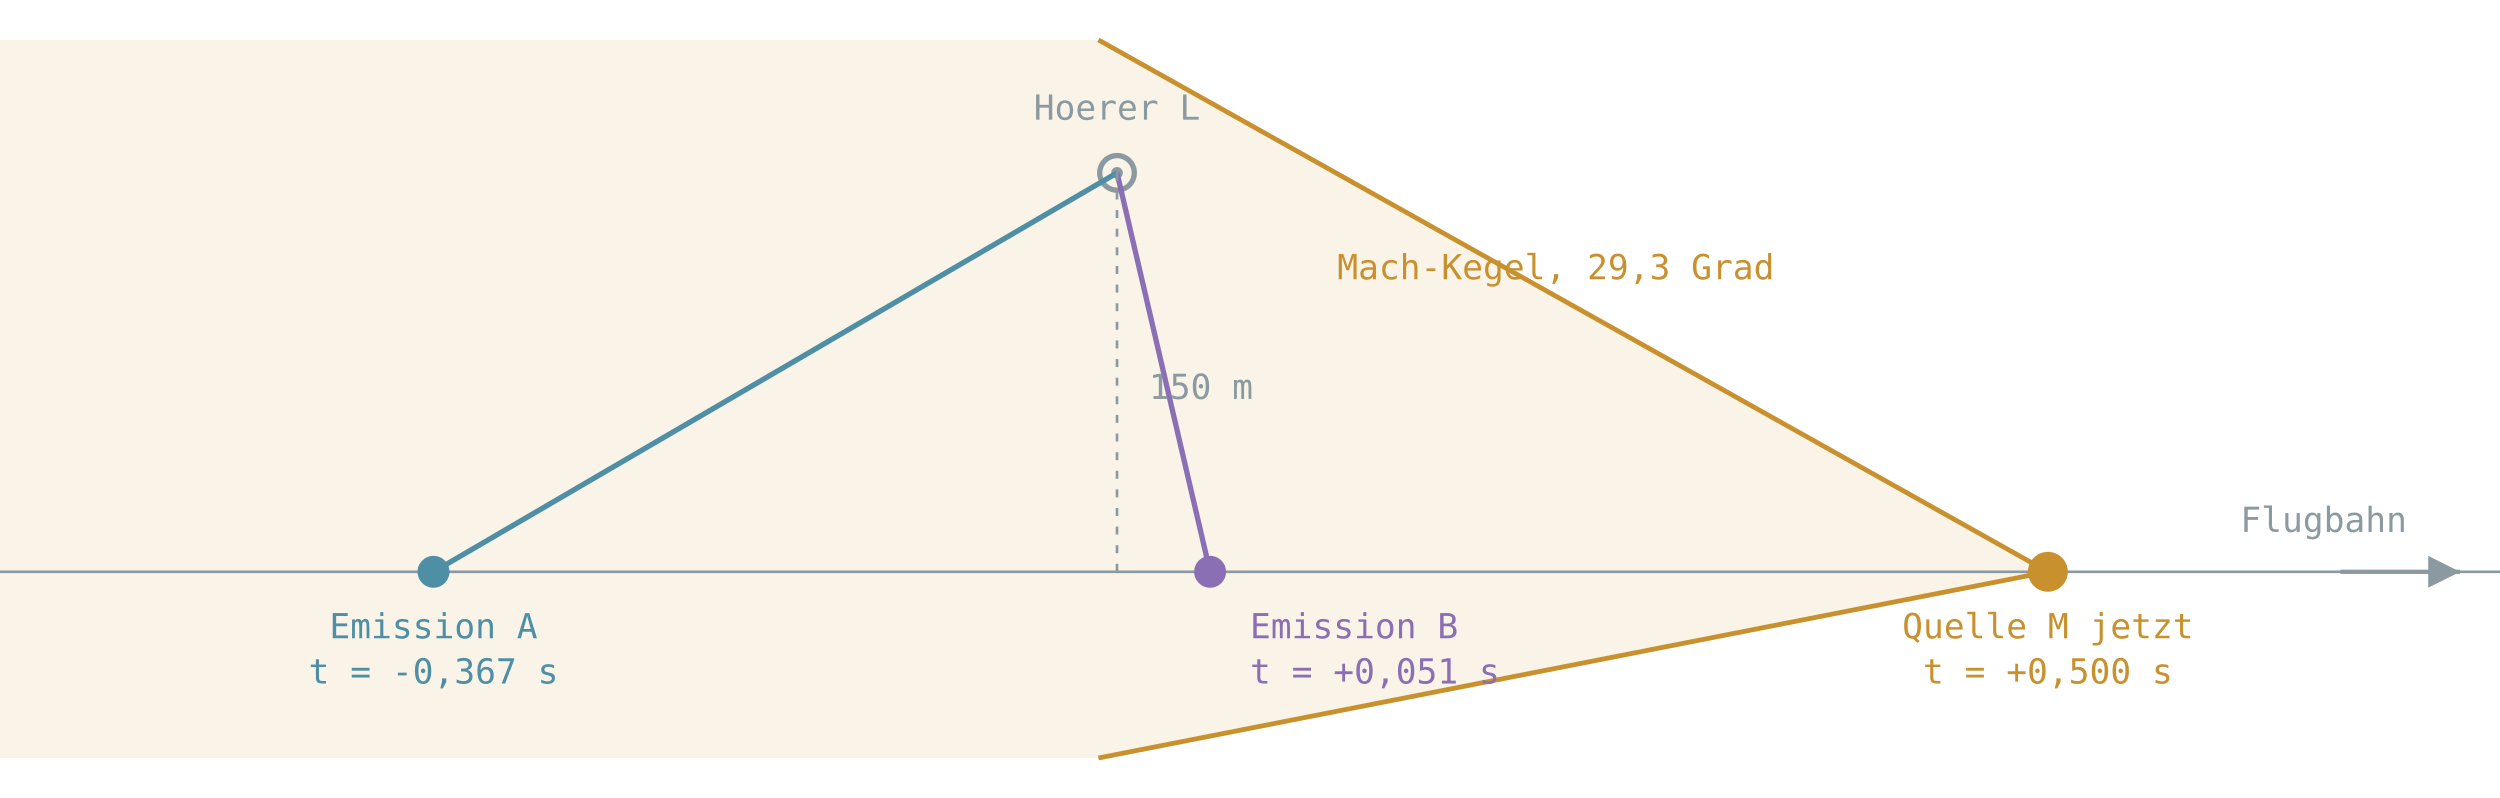
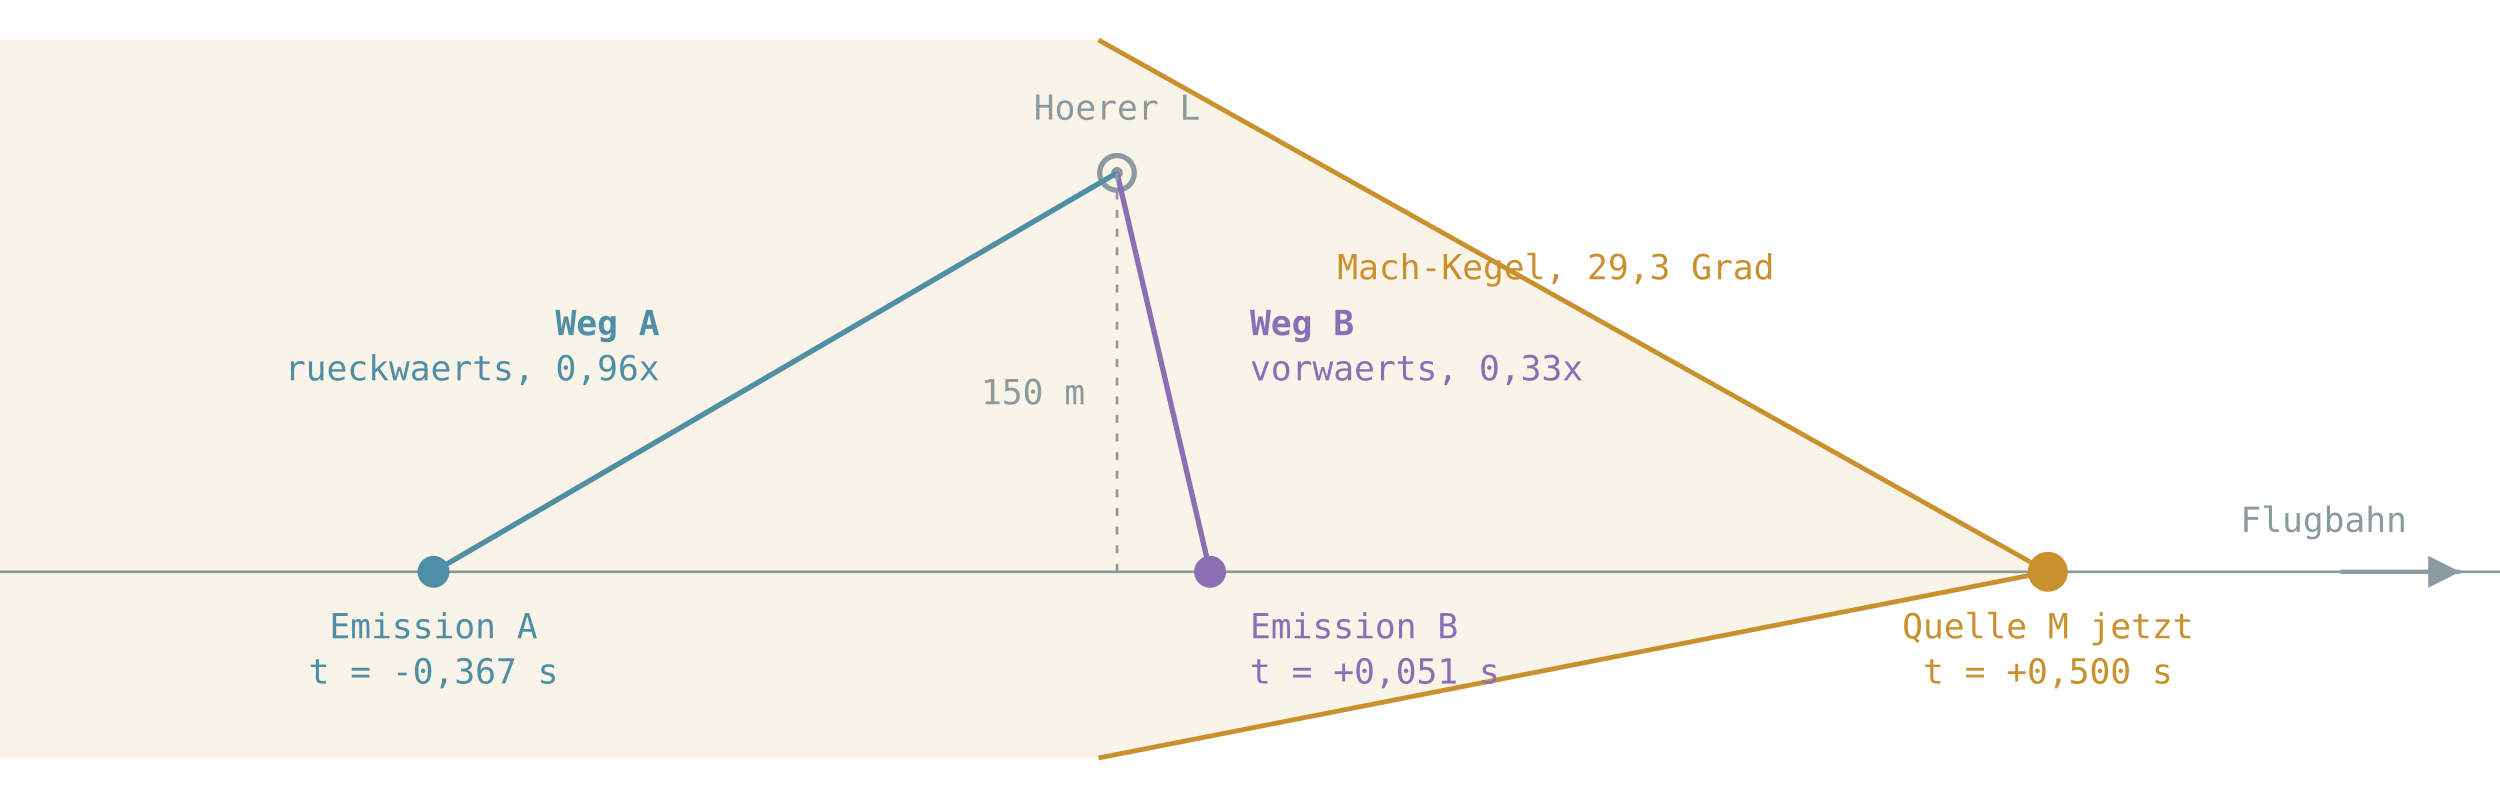
<svg xmlns="http://www.w3.org/2000/svg" viewBox="0 0 940 300" width="940" height="300" font-family="ui-monospace, SFMono-Regular, Menlo, Consolas, monospace" font-size="13">
  <polygon points="770,215 413,15 0,15 0,285 413,285" fill="#C8912E" fill-opacity="0.11" />
  <line x1="770" y1="215" x2="413" y2="15" stroke="#C8912E" stroke-width="1.8" />
  <line x1="770" y1="215" x2="413" y2="285" stroke="#C8912E" stroke-width="1.8" />
  <line x1="0" y1="215" x2="940" y2="215" stroke="#8A9AA0" stroke-width="1" />
  <line x1="880" y1="215" x2="925" y2="215" stroke="#8A9AA0" stroke-width="1.6" />
  <polygon points="925,215 913,209 913,221" fill="#8A9AA0" />
  <circle cx="163" cy="215" r="6" fill="#4E8FA6" />
  <circle cx="455" cy="215" r="6" fill="#8A6FB5" />
  <circle cx="770" cy="215" r="7.5" fill="#C8912E" />
  <circle cx="420" cy="65" r="6.5" fill="none" stroke="#8A9AA0" stroke-width="2" />
  <circle cx="420" cy="65" r="2.2" fill="#8A9AA0" />
  <line x1="163" y1="215" x2="420" y2="65" stroke="#4E8FA6" stroke-width="2" />
  <line x1="455" y1="215" x2="420" y2="65" stroke="#8A6FB5" stroke-width="2" />
  <line x1="420" y1="215" x2="420" y2="65" stroke="#8A9AA0" stroke-width="1" stroke-dasharray="3 4" />
  <text x="420" y="45" fill="#8A9AA0" text-anchor="middle">Hoerer L</text>
-   <text x="432" y="150" fill="#8A9AA0">150 m</text>
+   <text x="408" y="152" fill="#8A9AA0" text-anchor="end">150 m</text>
+   <text x="248" y="126" fill="#4E8FA6" text-anchor="end" font-weight="bold">Weg A</text>
+   <text x="248" y="143" fill="#4E8FA6" text-anchor="end">rueckwaerts, 0,96x</text>
+   <text x="470" y="126" fill="#8A6FB5" font-weight="bold">Weg B</text>
+   <text x="470" y="143" fill="#8A6FB5">vorwaerts, 0,33x</text>
  <text x="163" y="240" fill="#4E8FA6" text-anchor="middle">Emission A</text>
  <text x="163" y="257" fill="#4E8FA6" text-anchor="middle">t = -0,367 s</text>
  <text x="470" y="240" fill="#8A6FB5">Emission B</text>
  <text x="470" y="257" fill="#8A6FB5">t = +0,051 s</text>
  <text x="770" y="240" fill="#C8912E" text-anchor="middle">Quelle M jetzt</text>
  <text x="770" y="257" fill="#C8912E" text-anchor="middle">t = +0,500 s</text>
  <text x="585" y="105" fill="#C8912E" text-anchor="middle">Mach-Kegel, 29,3 Grad</text>
  <text x="905" y="200" fill="#8A9AA0" text-anchor="end">Flugbahn</text>
</svg>
